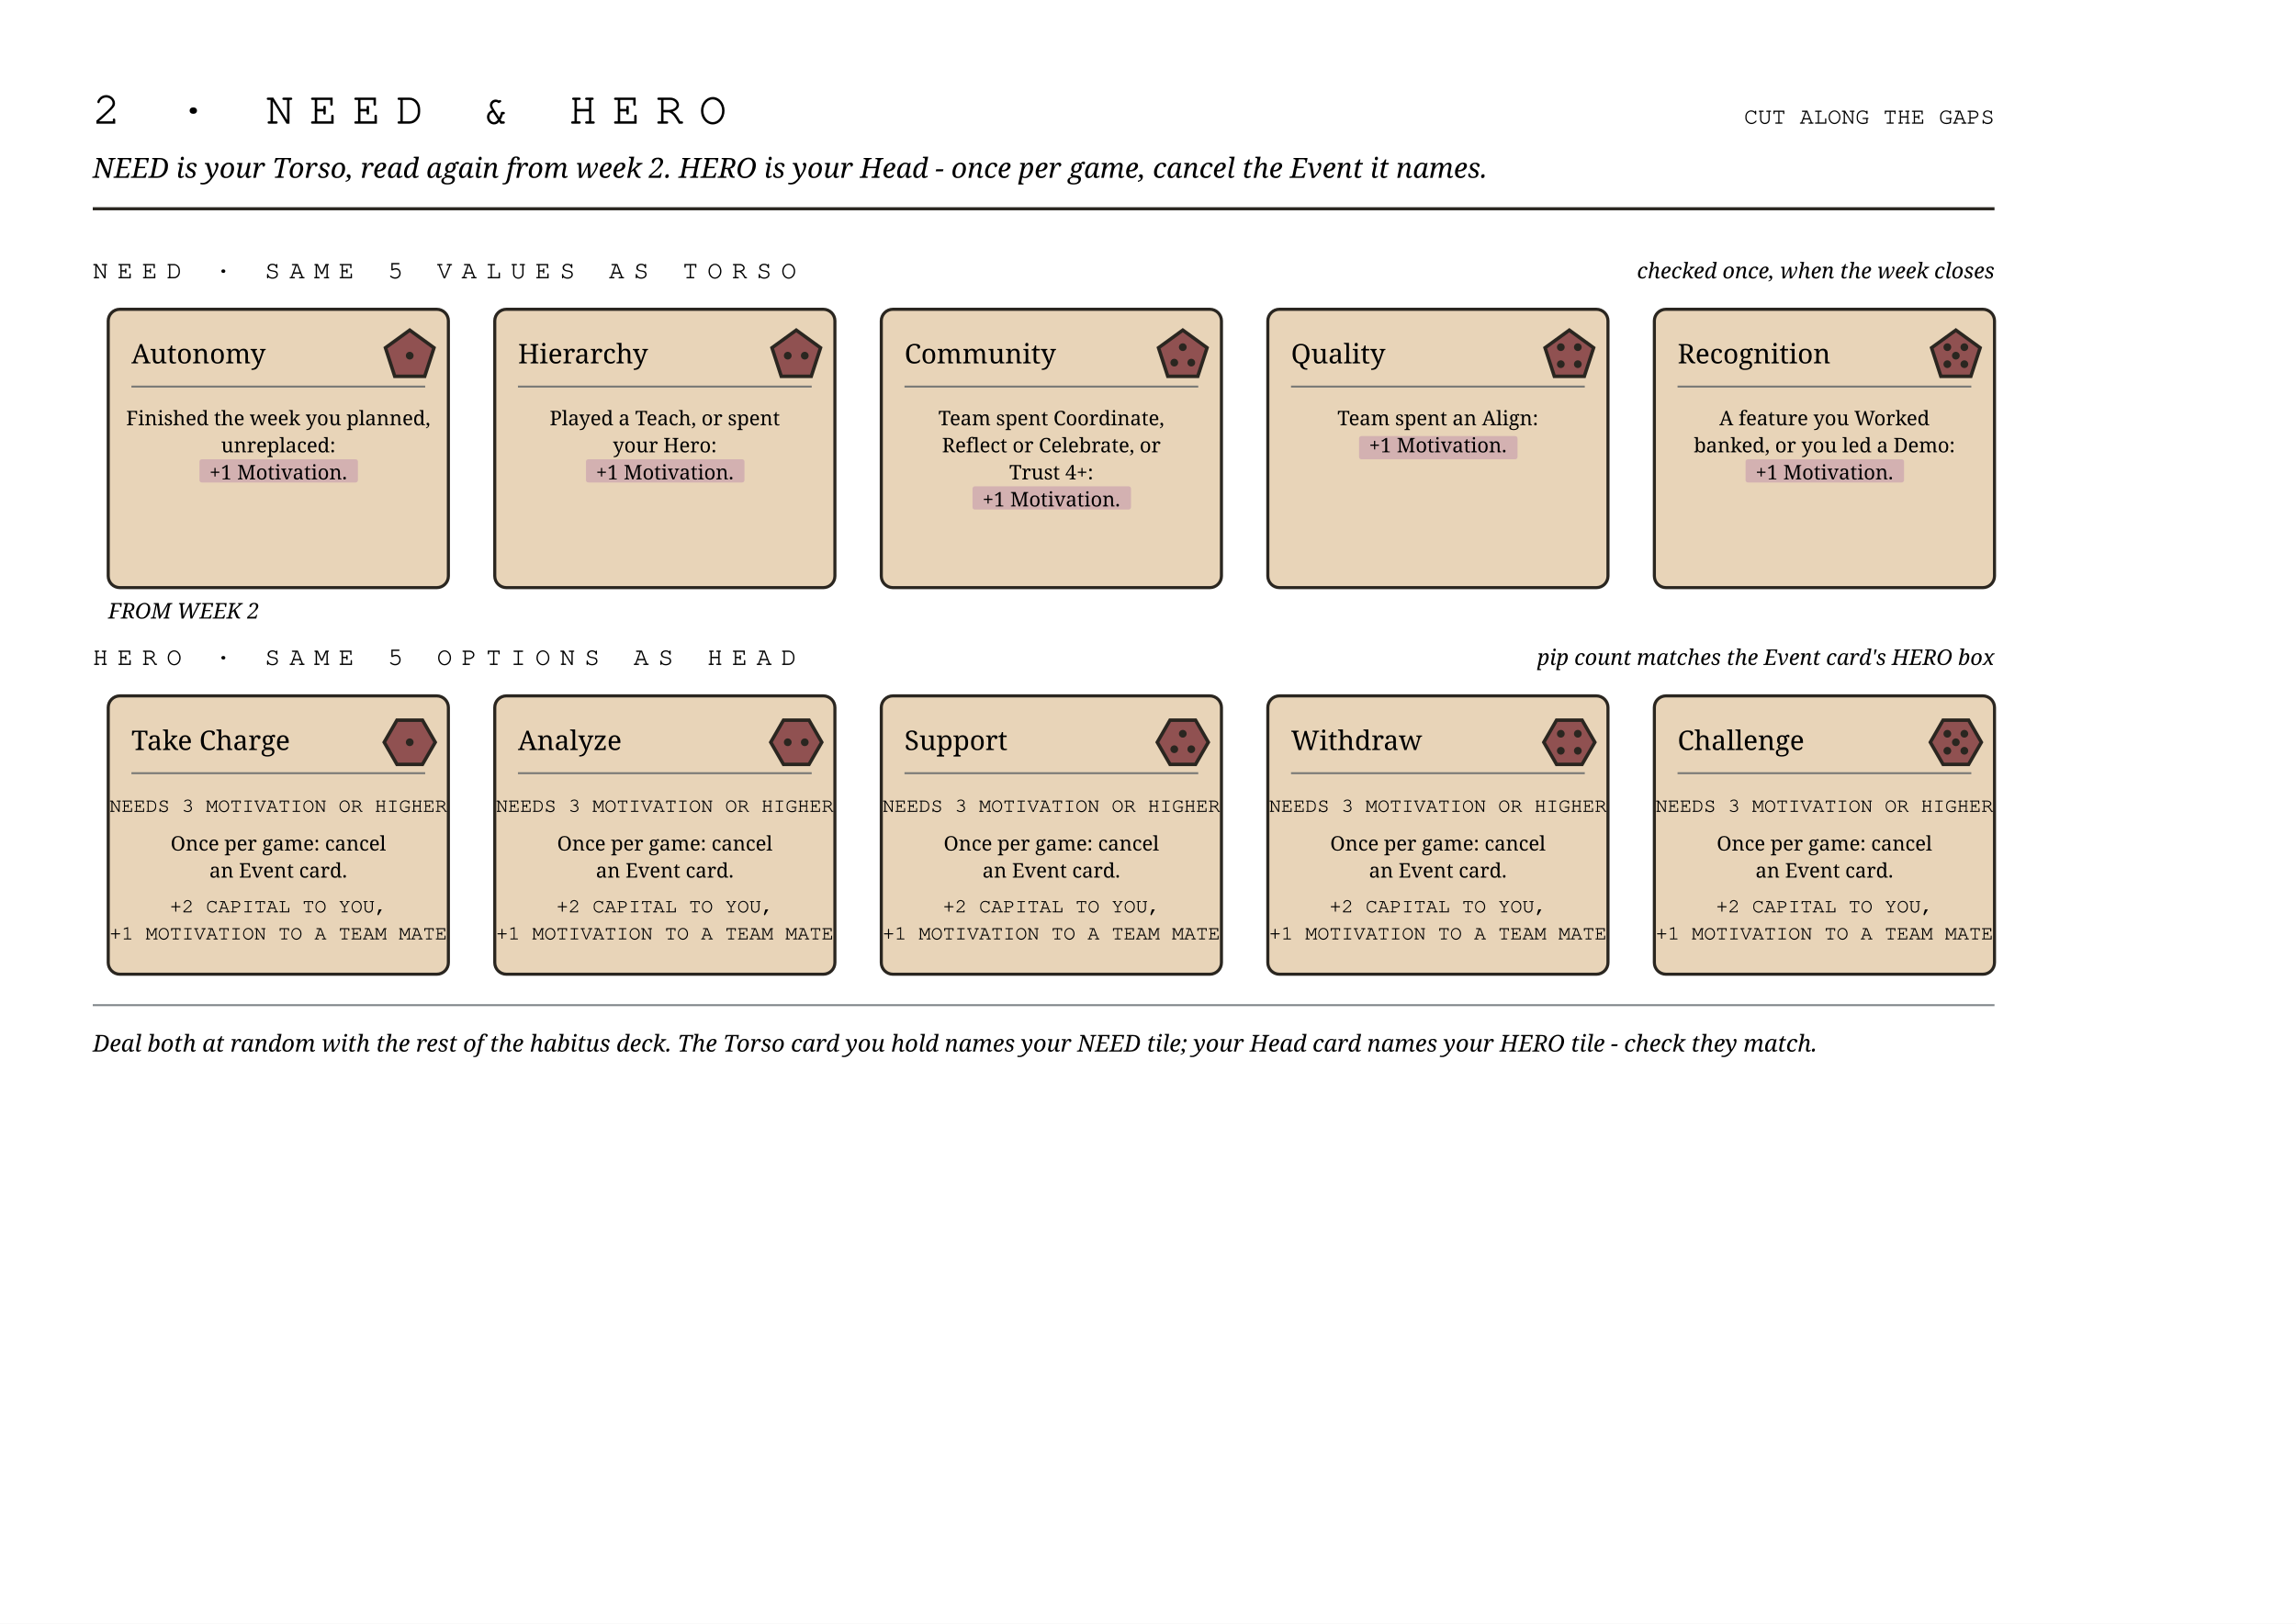
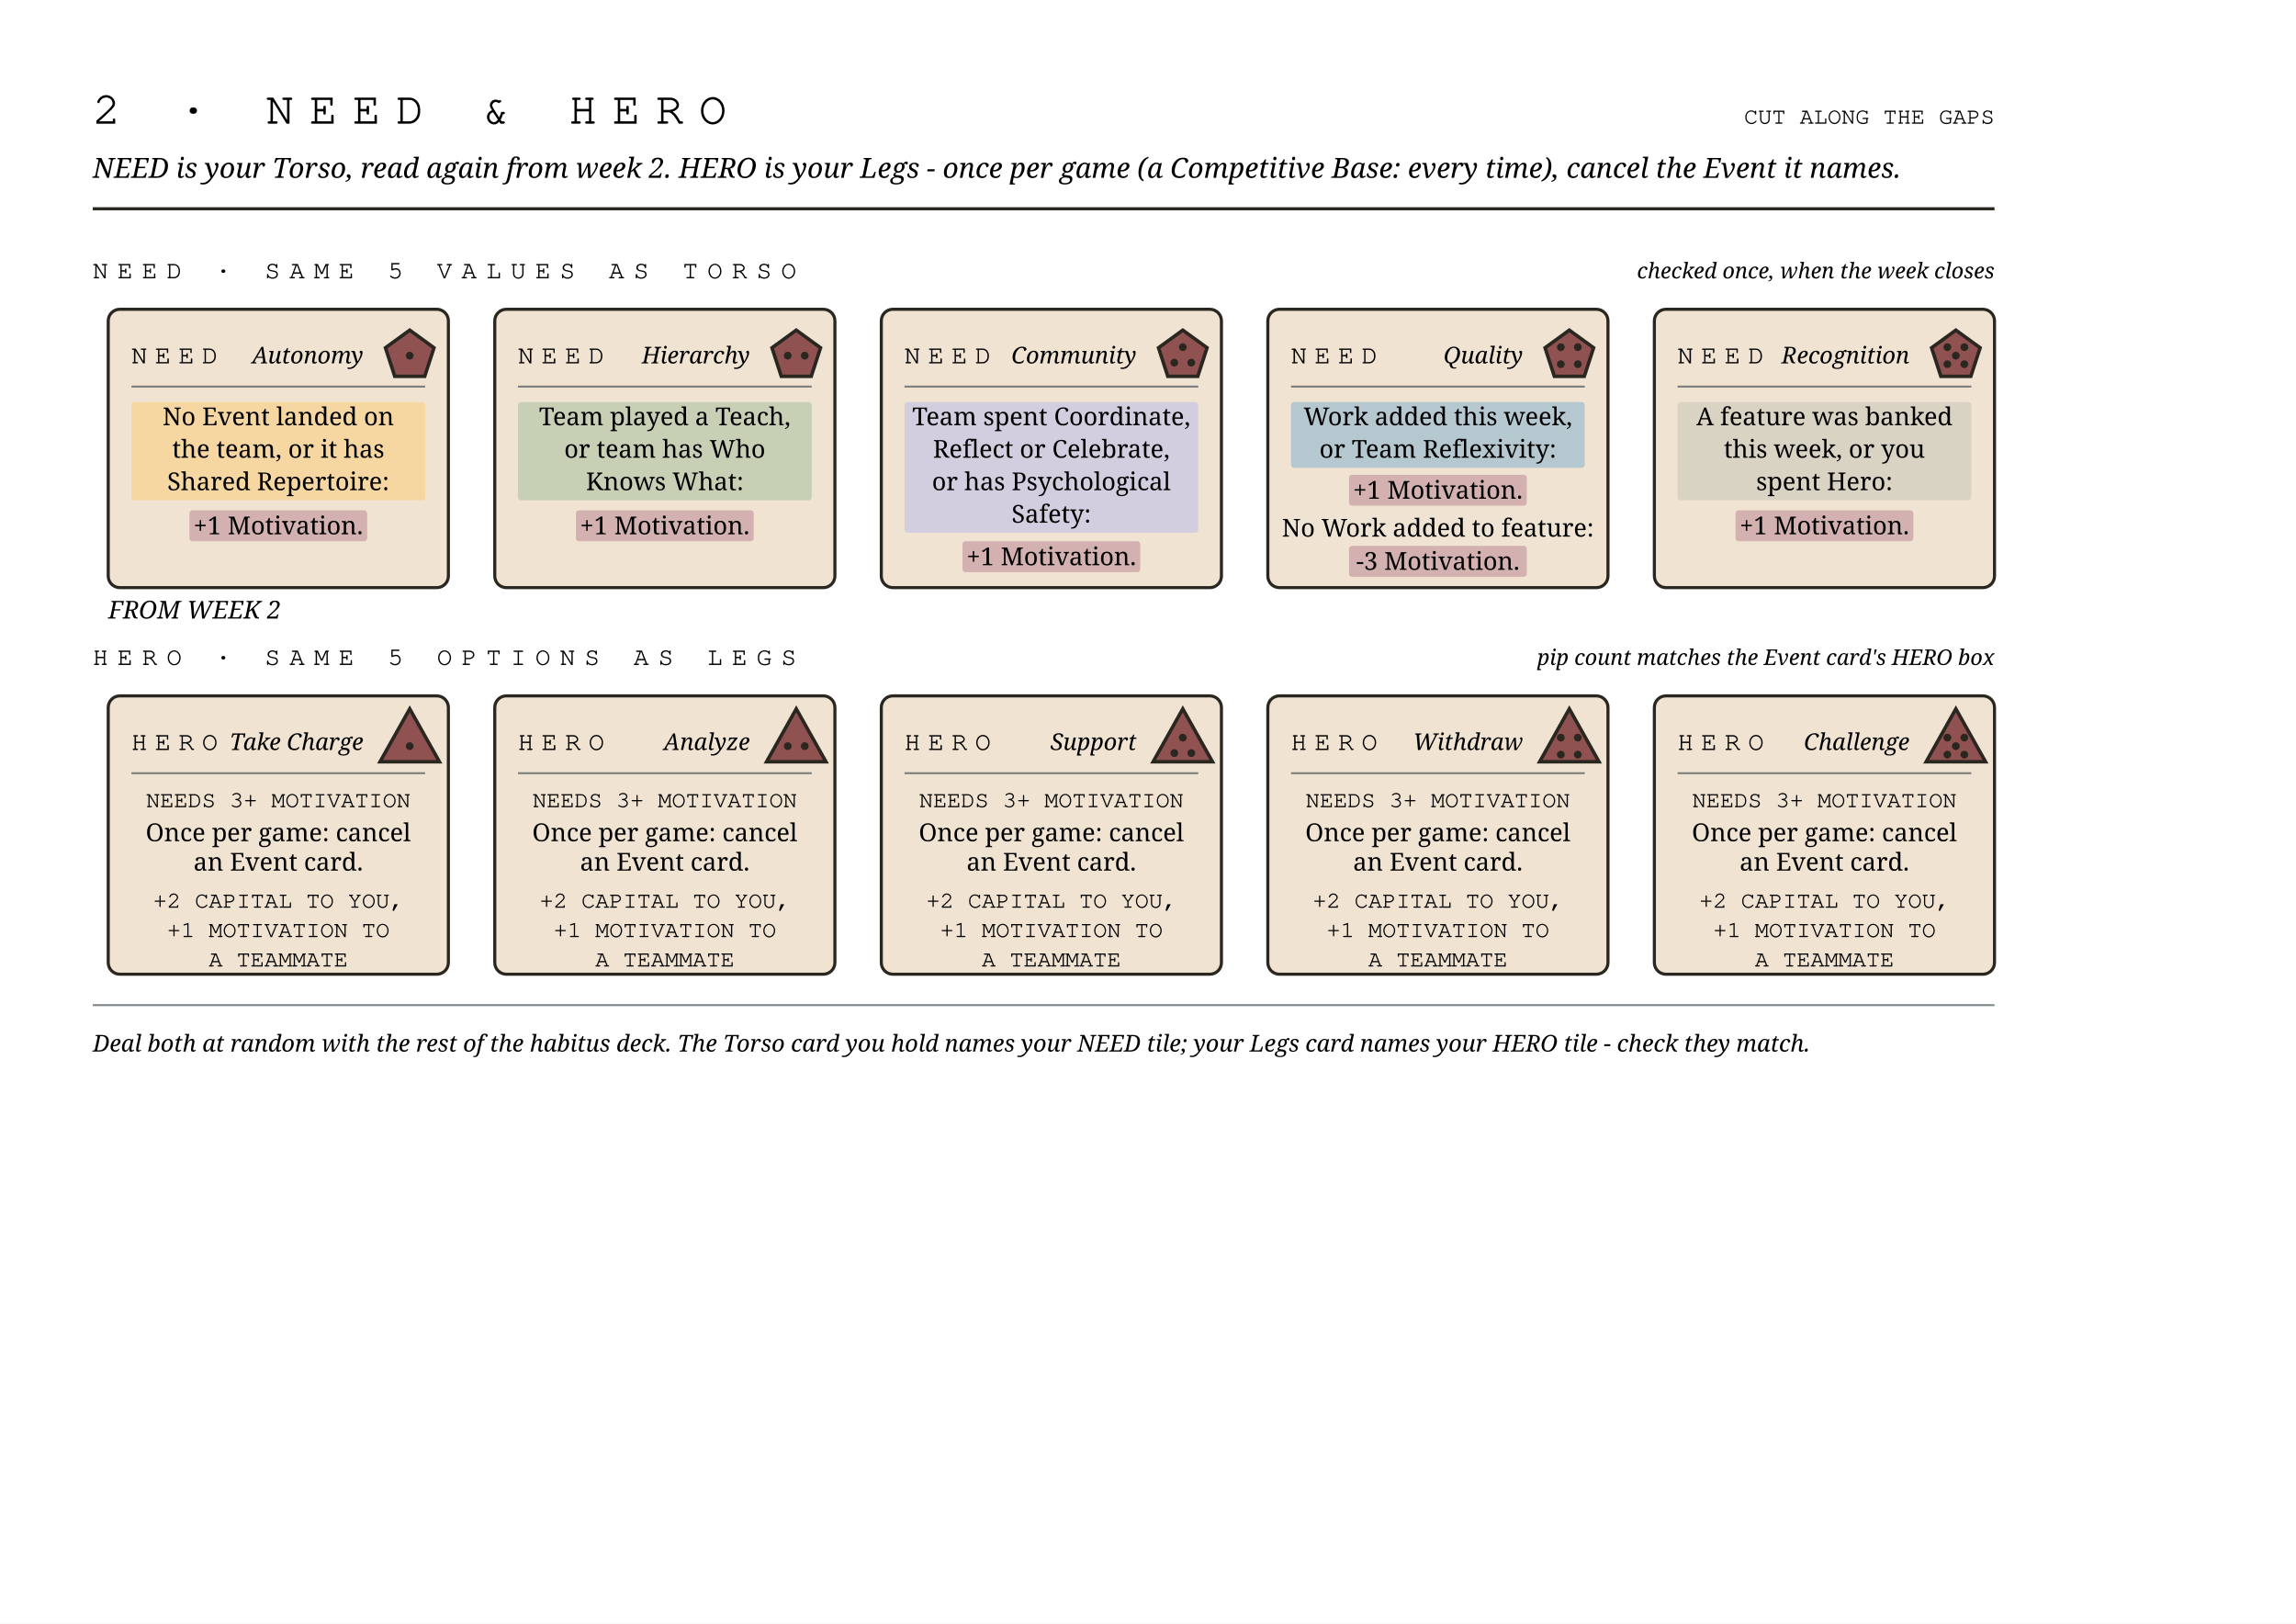
<svg xmlns="http://www.w3.org/2000/svg" width="297mm" height="210mm" viewBox="0 0 297 210">
  <style>
  .serif { font-family:"EB Garamond",Garamond,Georgia,serif; fill:#000000; }
  .mono  { font-family:"IBM Plex Mono","Courier Prime",Courier,monospace; fill:#000000; }
-   .cut   { fill:#E8D4B8; stroke:#2A2620; stroke-width:.4; }
+   .cut   { fill:#F0E3D1; stroke:#2A2620; stroke-width:.4; }
  .hair  { stroke:#4A5259; stroke-width:.25; fill:none; opacity:.7; }
  .rl    { font-size:3.3px; letter-spacing:1.2px; }
  .ic    { fill:#F2EDE0; stroke:#2A2620; stroke-width:.45; }
  .pip   { fill:#2A2620; stroke:none; }
</style>
  <defs>
    <g id="sh-torso">
      <polygon points="0,-3.3 3.14,-1.02 1.94,2.67 -1.94,2.67 -3.14,-1.02" class="ic" />
    </g>
    <g id="sh-torso-red">
      <polygon points="0,-3.3 3.14,-1.02 1.94,2.67 -1.94,2.67 -3.14,-1.02" fill="#905151" stroke="#2A2620" stroke-width=".45" />
    </g>
-     <g id="sh-head">
-       <polygon points="3.3,0 1.65,2.86 -1.65,2.86 -3.3,0 -1.65,-2.86 1.65,-2.86" class="ic" />
-     </g>
-     <g id="sh-head-red">
-       <polygon points="3.3,0 1.65,2.86 -1.65,2.86 -3.3,0 -1.65,-2.86 1.65,-2.86" fill="#905151" stroke="#2A2620" stroke-width=".45" />
+     <g id="sh-legs-red">
+       <polygon points="0,-4.32 3.84,2.52 -3.84,2.52" fill="#905151" stroke="#2A2620" stroke-width=".45" />
    </g>
    <g id="p1">
      <circle cx="0" cy="0" r=".5" class="pip" />
    </g>
    <g id="p2">
      <circle cx="-1.1" cy="0" r=".5" class="pip" />
      <circle cx="1.1" cy="0" r=".5" class="pip" />
    </g>
    <g id="p3">
      <circle cx="0" cy="-1.1" r=".5" class="pip" />
      <circle cx="-1.1" cy="0.9" r=".5" class="pip" />
      <circle cx="1.1" cy="0.9" r=".5" class="pip" />
    </g>
    <g id="p4">
      <circle cx="-1.1" cy="-1.1" r=".5" class="pip" />
      <circle cx="1.1" cy="-1.1" r=".5" class="pip" />
      <circle cx="-1.1" cy="1.1" r=".5" class="pip" />
      <circle cx="1.1" cy="1.1" r=".5" class="pip" />
    </g>
    <g id="p5">
      <circle cx="-1.1" cy="-1.1" r=".5" class="pip" />
      <circle cx="1.1" cy="-1.1" r=".5" class="pip" />
      <circle cx="0" cy="0" r=".5" class="pip" />
      <circle cx="-1.1" cy="1.1" r=".5" class="pip" />
      <circle cx="1.1" cy="1.1" r=".5" class="pip" />
    </g>
  </defs>
  <rect width="297" height="210" fill="#FFFFFF" />
  <text x="12" y="16" class="mono" font-size="6" letter-spacing="2">2 · NEED &amp; HERO</text>
-   <text x="12" y="23" class="serif" font-size="3.6" font-style="italic">NEED is your Torso, read again from week 2. HERO is your Head - once per game, cancel the Event it names.</text>
+   <text x="12" y="23" class="serif" font-size="3.6" font-style="italic">NEED is your Torso, read again from week 2. HERO is your Legs - once per game (a Competitive Base: every time), cancel the Event it names.</text>
  <text x="258" y="16" class="mono" font-size="3" text-anchor="end">CUT ALONG THE GAPS</text>
  <line x1="12" y1="27" x2="258" y2="27" stroke="#2A2620" stroke-width=".4" />
  <text x="12" y="36" class="mono rl">NEED · SAME 5 VALUES AS TORSO</text>
  <text x="258" y="36" class="serif" font-size="2.8" text-anchor="end" font-style="italic">checked once, when the week closes</text>
  <g>
    <rect x="14" y="40" width="44" height="36" rx="1.5" class="cut" />
    <use href="#sh-torso-red" x="53" y="46" />
    <use href="#p1" x="53" y="46" />
-     <text x="17" y="47" class="serif" font-size="3.5">Autonomy</text>
+     <text x="17" y="47" class="mono" font-size="3.4" letter-spacing="1">NEED</text>
+     <text x="47" y="47" class="serif" font-size="3" font-style="italic" text-anchor="end">Autonomy</text>
    <line x1="17" y1="50" x2="55" y2="50" class="hair" />
-     <text x="36" y="55" class="serif" font-size="2.6" text-anchor="middle">Finished the week you planned,</text>
-     <text x="36" y="58.5" class="serif" font-size="2.6" text-anchor="middle">unreplaced:</text>
-     <rect x="25.8" y="59.4" width="20.5" height="3" rx=".3" fill="#D3B1B1" />
-     <text x="36" y="62" class="serif" font-size="2.6" text-anchor="middle">+1 Motivation.</text>
+     <rect x="17" y="52" width="38" height="12.7" rx=".4" fill="#F7D7A1" />
+     <text x="36" y="55" class="serif" font-size="3.2" text-anchor="middle">No Event landed on</text>
+     <text x="36" y="59.2" class="serif" font-size="3.2" text-anchor="middle">the team, or it has</text>
+     <text x="36" y="63.4" class="serif" font-size="3.2" text-anchor="middle">Shared Repertoire:</text>
+     <rect x="24.5" y="66" width="23" height="4" rx=".4" fill="#D3B1B1" />
+     <text x="36" y="69.1" class="serif" font-size="3.2" text-anchor="middle">+1 Motivation.</text>
    <rect x="64" y="40" width="44" height="36" rx="1.5" class="cut" />
    <use href="#sh-torso-red" x="103" y="46" />
    <use href="#p2" x="103" y="46" />
-     <text x="67" y="47" class="serif" font-size="3.5">Hierarchy</text>
+     <text x="67" y="47" class="mono" font-size="3.4" letter-spacing="1">NEED</text>
+     <text x="97" y="47" class="serif" font-size="3" font-style="italic" text-anchor="end">Hierarchy</text>
    <line x1="67" y1="50" x2="105" y2="50" class="hair" />
-     <text x="86" y="55" class="serif" font-size="2.6" text-anchor="middle">Played a Teach, or spent</text>
-     <text x="86" y="58.5" class="serif" font-size="2.6" text-anchor="middle">your Hero:</text>
-     <rect x="75.8" y="59.4" width="20.5" height="3" rx=".3" fill="#D3B1B1" />
-     <text x="86" y="62" class="serif" font-size="2.6" text-anchor="middle">+1 Motivation.</text>
+     <rect x="67" y="52" width="38" height="12.7" rx=".4" fill="#C7CFB5" />
+     <text x="86" y="55" class="serif" font-size="3.2" text-anchor="middle">Team played a Teach,</text>
+     <text x="86" y="59.2" class="serif" font-size="3.2" text-anchor="middle">or team has Who</text>
+     <text x="86" y="63.4" class="serif" font-size="3.2" text-anchor="middle">Knows What:</text>
+     <rect x="74.5" y="66" width="23" height="4" rx=".4" fill="#D3B1B1" />
+     <text x="86" y="69.1" class="serif" font-size="3.2" text-anchor="middle">+1 Motivation.</text>
    <rect x="114" y="40" width="44" height="36" rx="1.5" class="cut" />
    <use href="#sh-torso-red" x="153" y="46" />
    <use href="#p3" x="153" y="46" />
-     <text x="117" y="47" class="serif" font-size="3.5">Community</text>
+     <text x="117" y="47" class="mono" font-size="3.4" letter-spacing="1">NEED</text>
+     <text x="147" y="47" class="serif" font-size="3" font-style="italic" text-anchor="end">Community</text>
    <line x1="117" y1="50" x2="155" y2="50" class="hair" />
-     <text x="136" y="55" class="serif" font-size="2.6" text-anchor="middle">Team spent Coordinate,</text>
-     <text x="136" y="58.5" class="serif" font-size="2.6" text-anchor="middle">Reflect or Celebrate, or</text>
-     <text x="136" y="62" class="serif" font-size="2.6" text-anchor="middle">Trust 4+:</text>
-     <rect x="125.8" y="62.9" width="20.5" height="3" rx=".3" fill="#D3B1B1" />
-     <text x="136" y="65.5" class="serif" font-size="2.6" text-anchor="middle">+1 Motivation.</text>
+     <rect x="117" y="52" width="38" height="16.9" rx=".4" fill="#D3CEDF" />
+     <text x="136" y="55" class="serif" font-size="3.2" text-anchor="middle">Team spent Coordinate,</text>
+     <text x="136" y="59.2" class="serif" font-size="3.2" text-anchor="middle">Reflect or Celebrate,</text>
+     <text x="136" y="63.4" class="serif" font-size="3.2" text-anchor="middle">or has Psychological</text>
+     <text x="136" y="67.6" class="serif" font-size="3.2" text-anchor="middle">Safety:</text>
+     <rect x="124.5" y="70" width="23" height="4" rx=".4" fill="#D3B1B1" />
+     <text x="136" y="73.1" class="serif" font-size="3.2" text-anchor="middle">+1 Motivation.</text>
    <rect x="164" y="40" width="44" height="36" rx="1.5" class="cut" />
    <use href="#sh-torso-red" x="203" y="46" />
    <use href="#p4" x="203" y="46" />
-     <text x="167" y="47" class="serif" font-size="3.5">Quality</text>
+     <text x="167" y="47" class="mono" font-size="3.4" letter-spacing="1">NEED</text>
+     <text x="197" y="47" class="serif" font-size="3" font-style="italic" text-anchor="end">Quality</text>
    <line x1="167" y1="50" x2="205" y2="50" class="hair" />
-     <text x="186" y="55" class="serif" font-size="2.6" text-anchor="middle">Team spent an Align:</text>
-     <rect x="175.8" y="56.4" width="20.5" height="3" rx=".3" fill="#D3B1B1" />
-     <text x="186" y="58.5" class="serif" font-size="2.6" text-anchor="middle">+1 Motivation.</text>
+     <rect x="167" y="52" width="38" height="8.5" rx=".4" fill="#B5C7CF" />
+     <text x="186" y="55" class="serif" font-size="3.2" text-anchor="middle">Work added this week,</text>
+     <text x="186" y="59.2" class="serif" font-size="3.2" text-anchor="middle">or Team Reflexivity:</text>
+     <rect x="174.5" y="61.4" width="23" height="4" rx=".4" fill="#D3B1B1" />
+     <text x="186" y="64.5" class="serif" font-size="3.2" text-anchor="middle">+1 Motivation.</text>
+     <rect x="167" y="66.7" width="38" height="3.4" rx=".4" fill="#EFE4D3" />
+     <text x="186" y="69.4" class="serif" font-size="3.2" text-anchor="middle">No Work added to feature:</text>
+     <rect x="174.5" y="70.6" width="23" height="4" rx=".4" fill="#D3B1B1" />
+     <text x="186" y="73.7" class="serif" font-size="3.2" text-anchor="middle">-3 Motivation.</text>
    <rect x="214" y="40" width="44" height="36" rx="1.5" class="cut" />
    <use href="#sh-torso-red" x="253" y="46" />
    <use href="#p5" x="253" y="46" />
-     <text x="217" y="47" class="serif" font-size="3.5">Recognition</text>
+     <text x="217" y="47" class="mono" font-size="3.4" letter-spacing="1">NEED</text>
+     <text x="247" y="47" class="serif" font-size="3" font-style="italic" text-anchor="end">Recognition</text>
    <line x1="217" y1="50" x2="255" y2="50" class="hair" />
-     <text x="236" y="55" class="serif" font-size="2.6" text-anchor="middle">A feature you Worked</text>
-     <text x="236" y="58.5" class="serif" font-size="2.6" text-anchor="middle">banked, or you led a Demo:</text>
-     <rect x="225.8" y="59.4" width="20.5" height="3" rx=".3" fill="#D3B1B1" />
-     <text x="236" y="62" class="serif" font-size="2.6" text-anchor="middle">+1 Motivation.</text>
+     <rect x="217" y="52" width="38" height="12.7" rx=".4" fill="#D9D3C4" />
+     <text x="236" y="55" class="serif" font-size="3.2" text-anchor="middle">A feature was banked</text>
+     <text x="236" y="59.2" class="serif" font-size="3.2" text-anchor="middle">this week, or you</text>
+     <text x="236" y="63.4" class="serif" font-size="3.2" text-anchor="middle">spent Hero:</text>
+     <rect x="224.5" y="66" width="23" height="4" rx=".4" fill="#D3B1B1" />
+     <text x="236" y="69.1" class="serif" font-size="3.2" text-anchor="middle">+1 Motivation.</text>
  </g>
-   <text x="14" y="80" class="serif" font-size="2.8" font-style="italic">FROM WEEK 2</text>
-   <text x="12" y="86" class="mono rl">HERO · SAME 5 OPTIONS AS HEAD</text>
+   <text x="14" y="80" class="serif" font-size="3.2" font-style="italic">FROM WEEK 2</text>
+   <text x="12" y="86" class="mono rl">HERO · SAME 5 OPTIONS AS LEGS</text>
  <text x="258" y="86" class="serif" font-size="2.8" text-anchor="end" font-style="italic">pip count matches the Event card's HERO box</text>
  <g>
    <rect x="14" y="90" width="44" height="36" rx="1.5" class="cut" />
-     <use href="#sh-head-red" x="53" y="96" />
-     <use href="#p1" x="53" y="96" />
-     <text x="17" y="97" class="serif" font-size="3.5">Take Charge</text>
+     <use href="#sh-legs-red" x="53" y="96" />
+     <use href="#p1" x="53" y="96.5" />
+     <text x="17" y="97" class="mono" font-size="3.4" letter-spacing="1">HERO</text>
+     <text x="47" y="97" class="serif" font-size="3" font-style="italic" text-anchor="end">Take Charge</text>
    <line x1="17" y1="100" x2="55" y2="100" class="hair" />
-     <text x="36" y="105" class="mono" font-size="2.6" text-anchor="middle">NEEDS 3 MOTIVATION OR HIGHER</text>
-     <text x="36" y="110" class="serif" font-size="2.6" text-anchor="middle">Once per game: cancel</text>
-     <text x="36" y="113.5" class="serif" font-size="2.6" text-anchor="middle">an Event card.</text>
-     <text x="36" y="118" class="mono" font-size="2.6" text-anchor="middle">+2 CAPITAL TO YOU,</text>
-     <text x="36" y="121.5" class="mono" font-size="2.6" text-anchor="middle">+1 MOTIVATION TO A TEAM MATE</text>
+     <text x="36" y="104.4" class="mono" font-size="3" text-anchor="middle">NEEDS 3+ MOTIVATION</text>
+     <text x="36" y="108.8" class="serif" font-size="3.2" text-anchor="middle">Once per game: cancel</text>
+     <text x="36" y="112.6" class="serif" font-size="3.2" text-anchor="middle">an Event card.</text>
+     <text x="36" y="117.4" class="mono" font-size="3" text-anchor="middle">+2 CAPITAL TO YOU,</text>
+     <text x="36" y="121.2" class="mono" font-size="3" text-anchor="middle">+1 MOTIVATION TO</text>
+     <text x="36" y="125" class="mono" font-size="3" text-anchor="middle">A TEAMMATE</text>
    <rect x="64" y="90" width="44" height="36" rx="1.5" class="cut" />
-     <use href="#sh-head-red" x="103" y="96" />
-     <use href="#p2" x="103" y="96" />
-     <text x="67" y="97" class="serif" font-size="3.5">Analyze</text>
+     <use href="#sh-legs-red" x="103" y="96" />
+     <use href="#p2" x="103" y="96.5" />
+     <text x="67" y="97" class="mono" font-size="3.4" letter-spacing="1">HERO</text>
+     <text x="97" y="97" class="serif" font-size="3" font-style="italic" text-anchor="end">Analyze</text>
    <line x1="67" y1="100" x2="105" y2="100" class="hair" />
-     <text x="86" y="105" class="mono" font-size="2.6" text-anchor="middle">NEEDS 3 MOTIVATION OR HIGHER</text>
-     <text x="86" y="110" class="serif" font-size="2.6" text-anchor="middle">Once per game: cancel</text>
-     <text x="86" y="113.5" class="serif" font-size="2.6" text-anchor="middle">an Event card.</text>
-     <text x="86" y="118" class="mono" font-size="2.6" text-anchor="middle">+2 CAPITAL TO YOU,</text>
-     <text x="86" y="121.5" class="mono" font-size="2.6" text-anchor="middle">+1 MOTIVATION TO A TEAM MATE</text>
+     <text x="86" y="104.4" class="mono" font-size="3" text-anchor="middle">NEEDS 3+ MOTIVATION</text>
+     <text x="86" y="108.8" class="serif" font-size="3.2" text-anchor="middle">Once per game: cancel</text>
+     <text x="86" y="112.6" class="serif" font-size="3.2" text-anchor="middle">an Event card.</text>
+     <text x="86" y="117.4" class="mono" font-size="3" text-anchor="middle">+2 CAPITAL TO YOU,</text>
+     <text x="86" y="121.2" class="mono" font-size="3" text-anchor="middle">+1 MOTIVATION TO</text>
+     <text x="86" y="125" class="mono" font-size="3" text-anchor="middle">A TEAMMATE</text>
    <rect x="114" y="90" width="44" height="36" rx="1.5" class="cut" />
-     <use href="#sh-head-red" x="153" y="96" />
-     <use href="#p3" x="153" y="96" />
-     <text x="117" y="97" class="serif" font-size="3.5">Support</text>
+     <use href="#sh-legs-red" x="153" y="96" />
+     <use href="#p3" x="153" y="96.5" />
+     <text x="117" y="97" class="mono" font-size="3.4" letter-spacing="1">HERO</text>
+     <text x="147" y="97" class="serif" font-size="3" font-style="italic" text-anchor="end">Support</text>
    <line x1="117" y1="100" x2="155" y2="100" class="hair" />
-     <text x="136" y="105" class="mono" font-size="2.6" text-anchor="middle">NEEDS 3 MOTIVATION OR HIGHER</text>
-     <text x="136" y="110" class="serif" font-size="2.6" text-anchor="middle">Once per game: cancel</text>
-     <text x="136" y="113.5" class="serif" font-size="2.6" text-anchor="middle">an Event card.</text>
-     <text x="136" y="118" class="mono" font-size="2.6" text-anchor="middle">+2 CAPITAL TO YOU,</text>
-     <text x="136" y="121.5" class="mono" font-size="2.6" text-anchor="middle">+1 MOTIVATION TO A TEAM MATE</text>
+     <text x="136" y="104.4" class="mono" font-size="3" text-anchor="middle">NEEDS 3+ MOTIVATION</text>
+     <text x="136" y="108.8" class="serif" font-size="3.2" text-anchor="middle">Once per game: cancel</text>
+     <text x="136" y="112.6" class="serif" font-size="3.2" text-anchor="middle">an Event card.</text>
+     <text x="136" y="117.4" class="mono" font-size="3" text-anchor="middle">+2 CAPITAL TO YOU,</text>
+     <text x="136" y="121.2" class="mono" font-size="3" text-anchor="middle">+1 MOTIVATION TO</text>
+     <text x="136" y="125" class="mono" font-size="3" text-anchor="middle">A TEAMMATE</text>
    <rect x="164" y="90" width="44" height="36" rx="1.5" class="cut" />
-     <use href="#sh-head-red" x="203" y="96" />
-     <use href="#p4" x="203" y="96" />
-     <text x="167" y="97" class="serif" font-size="3.5">Withdraw</text>
+     <use href="#sh-legs-red" x="203" y="96" />
+     <use href="#p4" x="203" y="96.5" />
+     <text x="167" y="97" class="mono" font-size="3.4" letter-spacing="1">HERO</text>
+     <text x="197" y="97" class="serif" font-size="3" font-style="italic" text-anchor="end">Withdraw</text>
    <line x1="167" y1="100" x2="205" y2="100" class="hair" />
-     <text x="186" y="105" class="mono" font-size="2.6" text-anchor="middle">NEEDS 3 MOTIVATION OR HIGHER</text>
-     <text x="186" y="110" class="serif" font-size="2.6" text-anchor="middle">Once per game: cancel</text>
-     <text x="186" y="113.5" class="serif" font-size="2.6" text-anchor="middle">an Event card.</text>
-     <text x="186" y="118" class="mono" font-size="2.6" text-anchor="middle">+2 CAPITAL TO YOU,</text>
-     <text x="186" y="121.5" class="mono" font-size="2.6" text-anchor="middle">+1 MOTIVATION TO A TEAM MATE</text>
+     <text x="186" y="104.4" class="mono" font-size="3" text-anchor="middle">NEEDS 3+ MOTIVATION</text>
+     <text x="186" y="108.8" class="serif" font-size="3.2" text-anchor="middle">Once per game: cancel</text>
+     <text x="186" y="112.6" class="serif" font-size="3.2" text-anchor="middle">an Event card.</text>
+     <text x="186" y="117.4" class="mono" font-size="3" text-anchor="middle">+2 CAPITAL TO YOU,</text>
+     <text x="186" y="121.2" class="mono" font-size="3" text-anchor="middle">+1 MOTIVATION TO</text>
+     <text x="186" y="125" class="mono" font-size="3" text-anchor="middle">A TEAMMATE</text>
    <rect x="214" y="90" width="44" height="36" rx="1.5" class="cut" />
-     <use href="#sh-head-red" x="253" y="96" />
-     <use href="#p5" x="253" y="96" />
-     <text x="217" y="97" class="serif" font-size="3.5">Challenge</text>
+     <use href="#sh-legs-red" x="253" y="96" />
+     <use href="#p5" x="253" y="96.5" />
+     <text x="217" y="97" class="mono" font-size="3.4" letter-spacing="1">HERO</text>
+     <text x="247" y="97" class="serif" font-size="3" font-style="italic" text-anchor="end">Challenge</text>
    <line x1="217" y1="100" x2="255" y2="100" class="hair" />
-     <text x="236" y="105" class="mono" font-size="2.6" text-anchor="middle">NEEDS 3 MOTIVATION OR HIGHER</text>
-     <text x="236" y="110" class="serif" font-size="2.6" text-anchor="middle">Once per game: cancel</text>
-     <text x="236" y="113.5" class="serif" font-size="2.6" text-anchor="middle">an Event card.</text>
-     <text x="236" y="118" class="mono" font-size="2.6" text-anchor="middle">+2 CAPITAL TO YOU,</text>
-     <text x="236" y="121.5" class="mono" font-size="2.6" text-anchor="middle">+1 MOTIVATION TO A TEAM MATE</text>
+     <text x="236" y="104.4" class="mono" font-size="3" text-anchor="middle">NEEDS 3+ MOTIVATION</text>
+     <text x="236" y="108.8" class="serif" font-size="3.2" text-anchor="middle">Once per game: cancel</text>
+     <text x="236" y="112.6" class="serif" font-size="3.2" text-anchor="middle">an Event card.</text>
+     <text x="236" y="117.4" class="mono" font-size="3" text-anchor="middle">+2 CAPITAL TO YOU,</text>
+     <text x="236" y="121.2" class="mono" font-size="3" text-anchor="middle">+1 MOTIVATION TO</text>
+     <text x="236" y="125" class="mono" font-size="3" text-anchor="middle">A TEAMMATE</text>
  </g>
  <line x1="12" y1="130" x2="258" y2="130" class="hair" />
-   <text x="12" y="136" class="serif" font-size="3" font-style="italic">Deal both at random with the rest of the habitus deck. The Torso card you hold names your NEED tile; your Head card names your HERO tile - check they match.</text>
+   <text x="12" y="136" class="serif" font-size="3" font-style="italic">Deal both at random with the rest of the habitus deck. The Torso card you hold names your NEED tile; your Legs card names your HERO tile - check they match.</text>
</svg>
